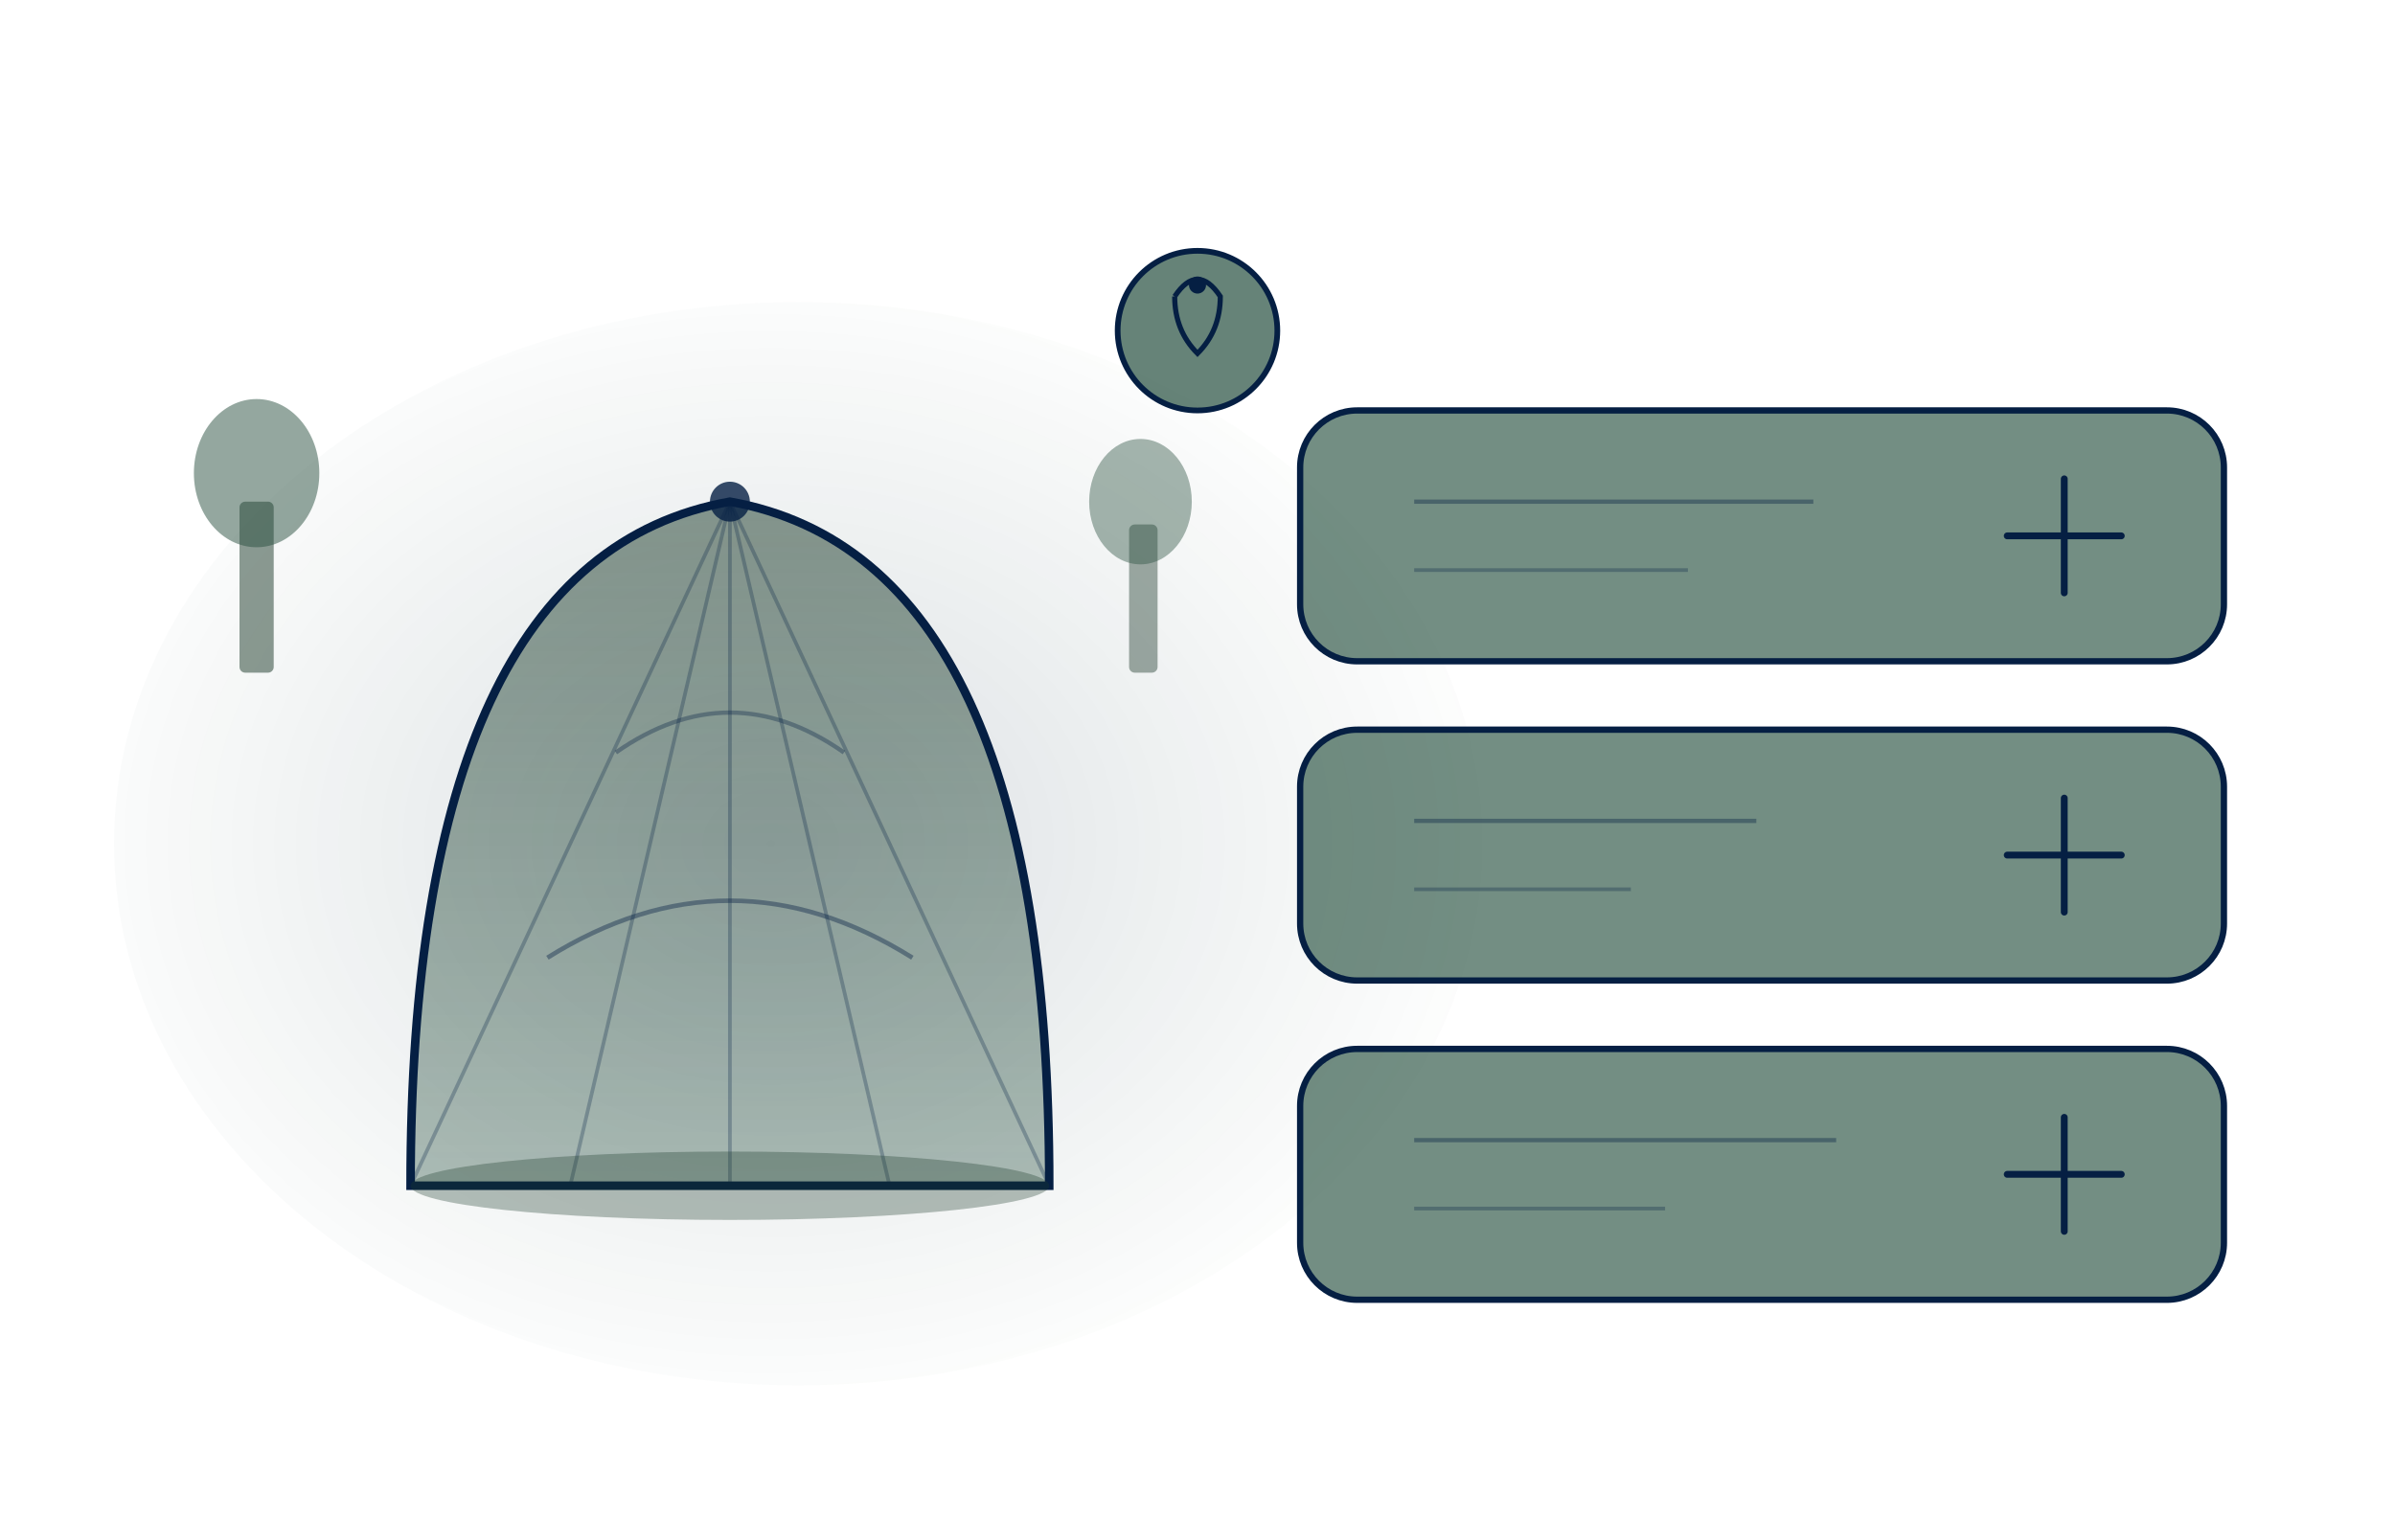
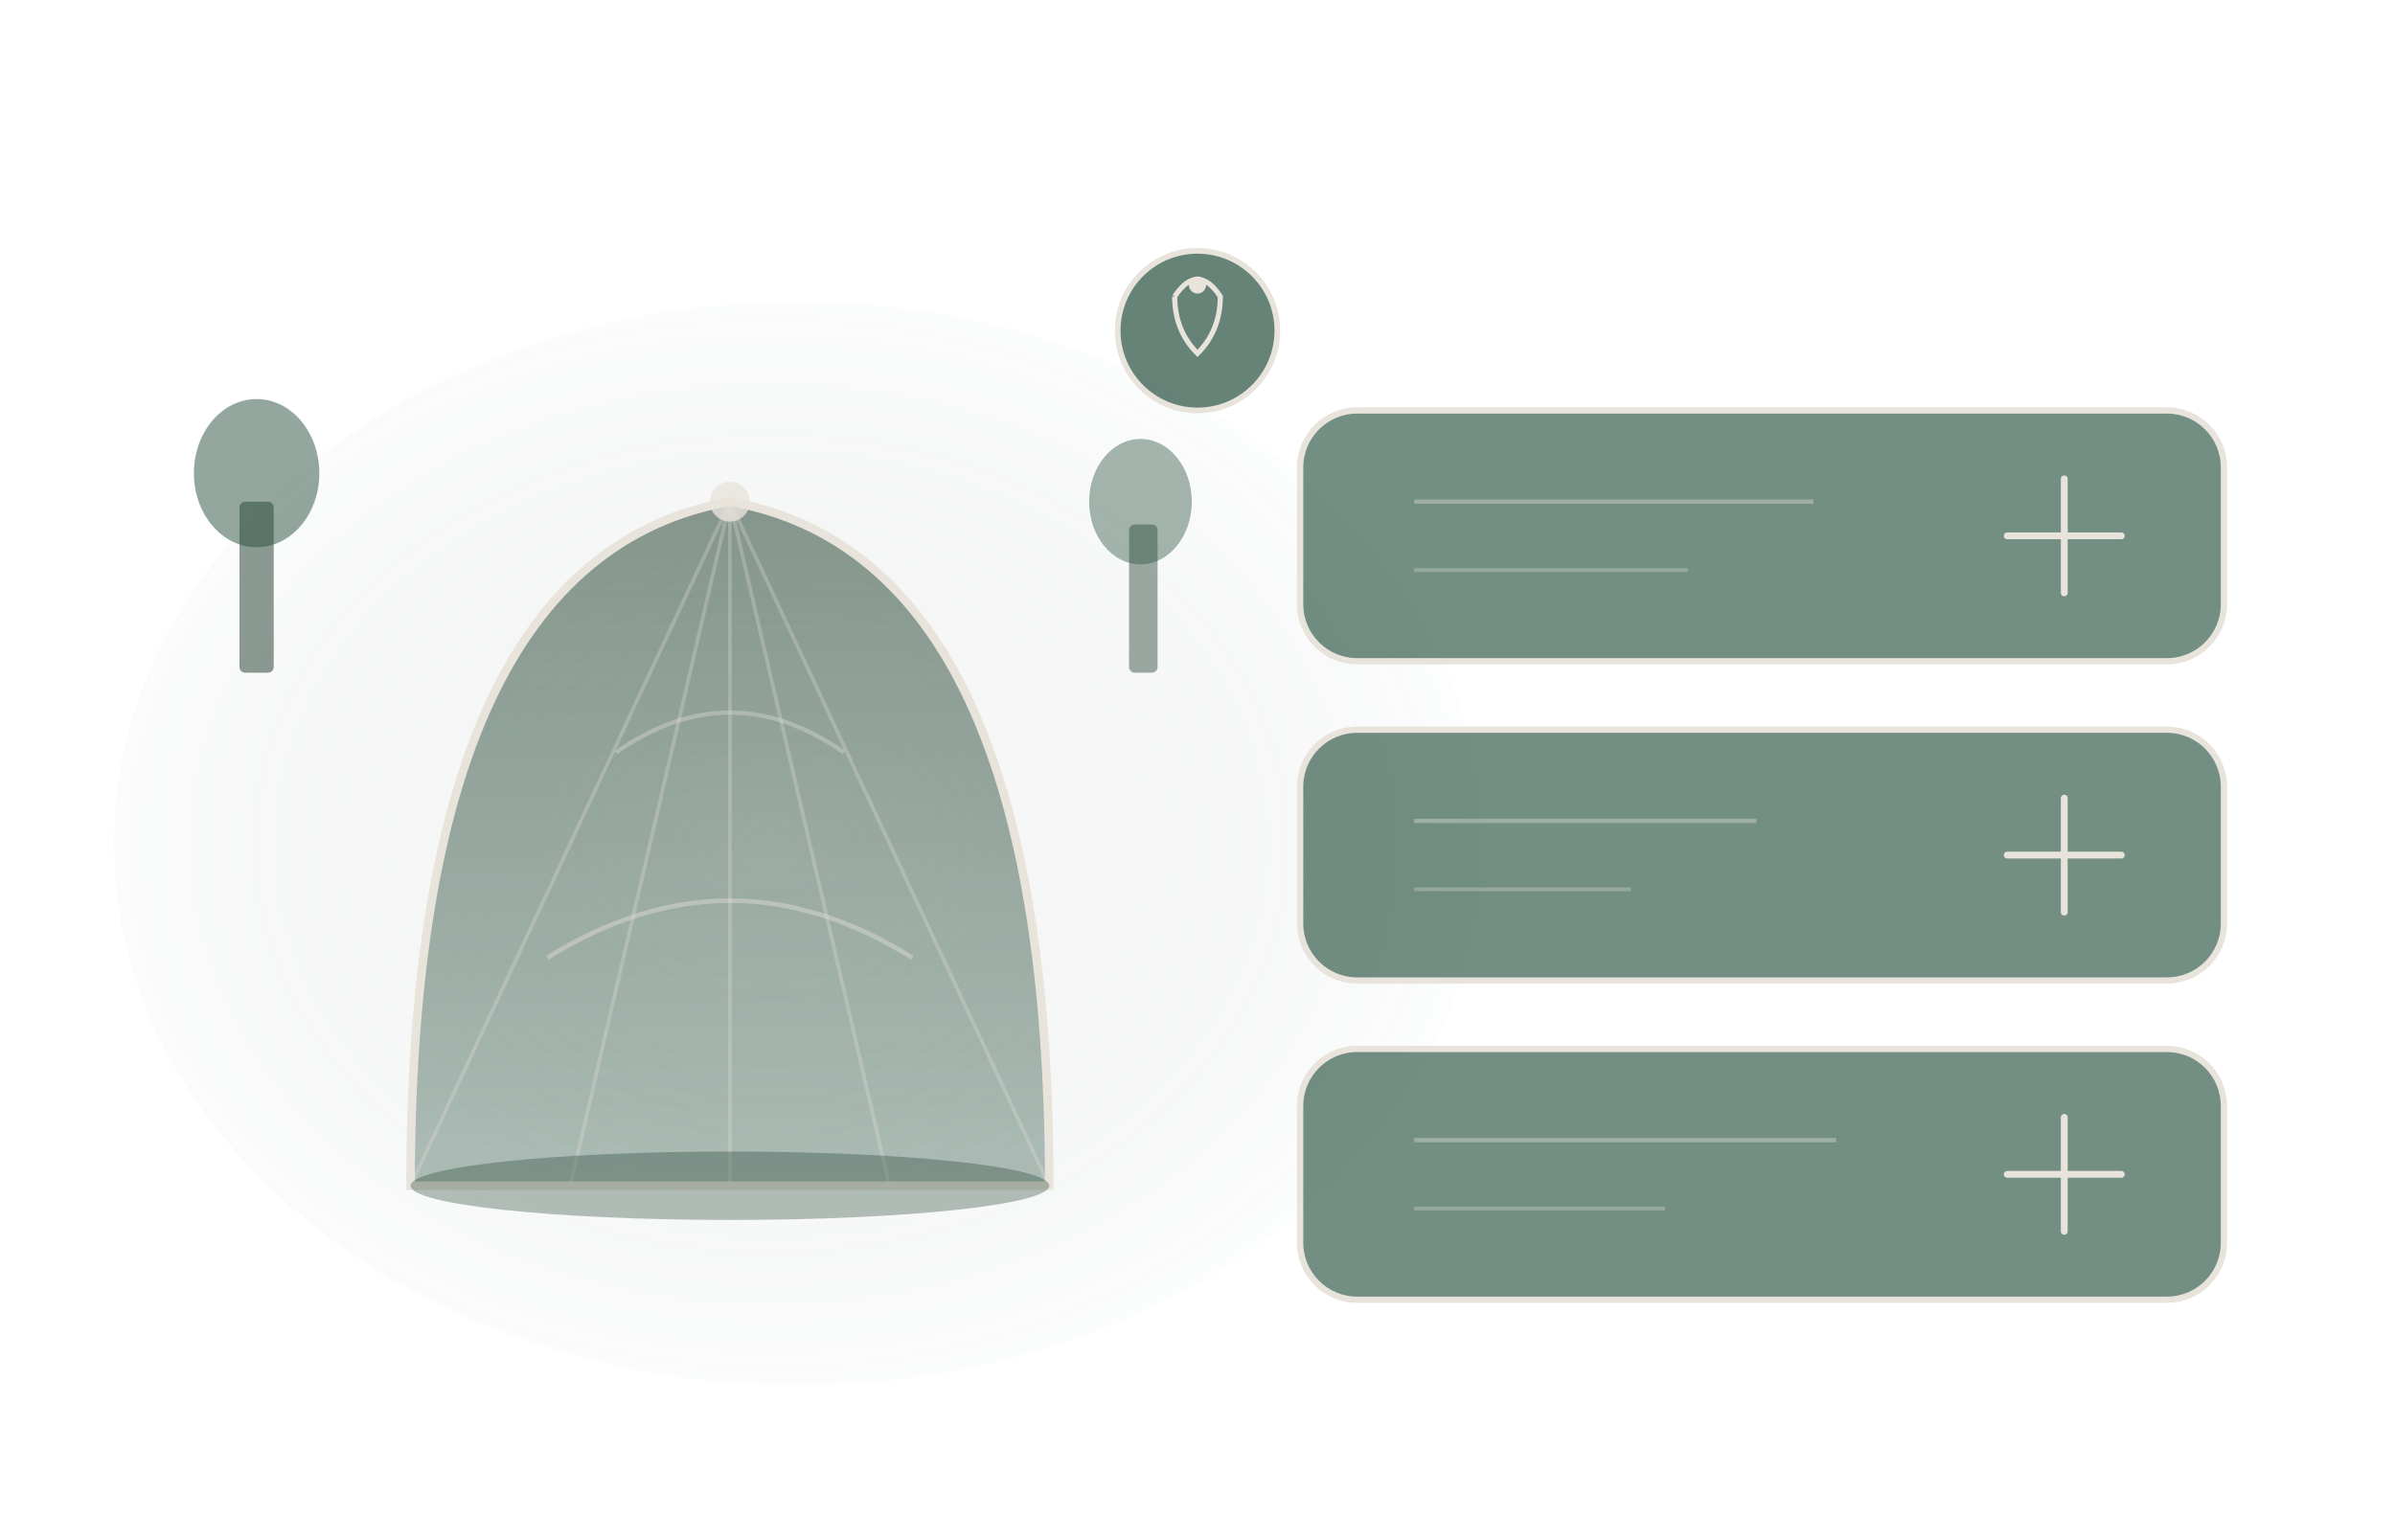
<svg xmlns="http://www.w3.org/2000/svg" width="420" height="270" viewBox="0 0 420 270" fill="none" role="img" aria-hidden="true">
  <defs>
    <radialGradient id="glow" cx="48%" cy="50%" r="56%">
-       <stop offset="0%" stop-color="#051f43" stop-opacity="0.14" />
+       <stop offset="0%" stop-color="#e8e4dc" stop-opacity="0.14" />
      <stop offset="100%" stop-color="#00311e" stop-opacity="0" />
    </radialGradient>
    <linearGradient id="domeFill" x1="128" y1="82" x2="128" y2="210" gradientUnits="userSpaceOnUse">
      <stop offset="0%" stop-color="#1a3828" stop-opacity="0.52" />
      <stop offset="100%" stop-color="#00311e" stop-opacity="0.3" />
    </linearGradient>
  </defs>
  <ellipse cx="140" cy="148" rx="120" ry="95" fill="url(#glow)" />
  <rect x="42" y="88" width="6" height="30" rx="1" fill="#1a3828" opacity="0.5" />
  <ellipse cx="45" cy="83" rx="11" ry="13" fill="#2a5040" opacity="0.5" />
  <rect x="198" y="92" width="5" height="26" rx="1" fill="#1a3828" opacity="0.42" />
  <ellipse cx="200" cy="88" rx="9" ry="11" fill="#2a5040" opacity="0.42" />
-   <path d="M72 208 Q72 98 128 88 Q184 98 184 208Z" fill="url(#domeFill)" stroke="#051f43" stroke-width="1.5" />
-   <path d="M96 168 Q128 148 160 168" stroke="#051f43" stroke-width="0.8" opacity="0.4" />
-   <path d="M108 132 Q128 118 148 132" stroke="#051f43" stroke-width="0.75" opacity="0.34" />
-   <line x1="128" y1="88" x2="72" y2="208" stroke="#051f43" stroke-width="0.65" opacity="0.28" />
-   <line x1="128" y1="88" x2="100" y2="208" stroke="#051f43" stroke-width="0.65" opacity="0.28" />
-   <line x1="128" y1="88" x2="128" y2="208" stroke="#051f43" stroke-width="0.65" opacity="0.28" />
-   <line x1="128" y1="88" x2="156" y2="208" stroke="#051f43" stroke-width="0.65" opacity="0.28" />
-   <line x1="128" y1="88" x2="184" y2="208" stroke="#051f43" stroke-width="0.65" opacity="0.28" />
-   <circle cx="128" cy="88" r="3.5" fill="#051f43" opacity="0.8" />
+   <path d="M72 208 Q72 98 128 88 Q184 98 184 208Z" fill="url(#domeFill)" stroke="#e8e4dc" stroke-width="1.5" />
+   <path d="M96 168 Q128 148 160 168" stroke="#e8e4dc" stroke-width="0.8" opacity="0.4" />
+   <path d="M108 132 Q128 118 148 132" stroke="#e8e4dc" stroke-width="0.75" opacity="0.34" />
+   <line x1="128" y1="88" x2="72" y2="208" stroke="#e8e4dc" stroke-width="0.65" opacity="0.28" />
+   <line x1="128" y1="88" x2="100" y2="208" stroke="#e8e4dc" stroke-width="0.65" opacity="0.28" />
+   <line x1="128" y1="88" x2="128" y2="208" stroke="#e8e4dc" stroke-width="0.65" opacity="0.28" />
+   <line x1="128" y1="88" x2="156" y2="208" stroke="#e8e4dc" stroke-width="0.65" opacity="0.28" />
+   <line x1="128" y1="88" x2="184" y2="208" stroke="#e8e4dc" stroke-width="0.65" opacity="0.28" />
+   <circle cx="128" cy="88" r="3.5" fill="#e8e4dc" opacity="0.8" />
  <ellipse cx="128" cy="208" rx="56" ry="6" fill="#1a3828" opacity="0.32" />
-   <rect x="228" y="72" width="162" height="44" rx="10" fill="rgba(0,49,30,0.55)" stroke="#051f43" stroke-width="1.1" />
-   <line x1="248" y1="88" x2="318" y2="88" stroke="#051f43" stroke-width="0.75" opacity="0.38" />
-   <line x1="248" y1="100" x2="296" y2="100" stroke="#051f43" stroke-width="0.65" opacity="0.3" />
-   <line x1="362" y1="84" x2="362" y2="104" stroke="#051f43" stroke-width="1.2" stroke-linecap="round" />
-   <line x1="352" y1="94" x2="372" y2="94" stroke="#051f43" stroke-width="1.2" stroke-linecap="round" />
-   <rect x="228" y="128" width="162" height="44" rx="10" fill="rgba(0,49,30,0.55)" stroke="#051f43" stroke-width="1.1" />
-   <line x1="248" y1="144" x2="308" y2="144" stroke="#051f43" stroke-width="0.75" opacity="0.38" />
-   <line x1="248" y1="156" x2="286" y2="156" stroke="#051f43" stroke-width="0.65" opacity="0.3" />
-   <line x1="362" y1="140" x2="362" y2="160" stroke="#051f43" stroke-width="1.2" stroke-linecap="round" />
-   <line x1="352" y1="150" x2="372" y2="150" stroke="#051f43" stroke-width="1.2" stroke-linecap="round" />
-   <rect x="228" y="184" width="162" height="44" rx="10" fill="rgba(0,49,30,0.55)" stroke="#051f43" stroke-width="1.1" />
-   <line x1="248" y1="200" x2="322" y2="200" stroke="#051f43" stroke-width="0.75" opacity="0.38" />
-   <line x1="248" y1="212" x2="292" y2="212" stroke="#051f43" stroke-width="0.65" opacity="0.3" />
-   <line x1="362" y1="196" x2="362" y2="216" stroke="#051f43" stroke-width="1.2" stroke-linecap="round" />
-   <line x1="352" y1="206" x2="372" y2="206" stroke="#051f43" stroke-width="1.2" stroke-linecap="round" />
-   <circle cx="210" cy="58" r="14" fill="rgba(0,49,30,0.6)" stroke="#051f43" stroke-width="1" />
-   <path d="M206 52 Q210 46 214 52 Q214 58 210 62 Q206 58 206 52" stroke="#051f43" stroke-width="0.9" fill="none" />
-   <circle cx="210" cy="50" r="1.5" fill="#051f43" />
+   <rect x="228" y="72" width="162" height="44" rx="10" fill="rgba(0,49,30,0.55)" stroke="#e8e4dc" stroke-width="1.1" />
+   <line x1="248" y1="88" x2="318" y2="88" stroke="#e8e4dc" stroke-width="0.75" opacity="0.38" />
+   <line x1="248" y1="100" x2="296" y2="100" stroke="#e8e4dc" stroke-width="0.65" opacity="0.3" />
+   <line x1="362" y1="84" x2="362" y2="104" stroke="#e8e4dc" stroke-width="1.2" stroke-linecap="round" />
+   <line x1="352" y1="94" x2="372" y2="94" stroke="#e8e4dc" stroke-width="1.2" stroke-linecap="round" />
+   <rect x="228" y="128" width="162" height="44" rx="10" fill="rgba(0,49,30,0.55)" stroke="#e8e4dc" stroke-width="1.1" />
+   <line x1="248" y1="144" x2="308" y2="144" stroke="#e8e4dc" stroke-width="0.75" opacity="0.38" />
+   <line x1="248" y1="156" x2="286" y2="156" stroke="#e8e4dc" stroke-width="0.65" opacity="0.3" />
+   <line x1="362" y1="140" x2="362" y2="160" stroke="#e8e4dc" stroke-width="1.2" stroke-linecap="round" />
+   <line x1="352" y1="150" x2="372" y2="150" stroke="#e8e4dc" stroke-width="1.2" stroke-linecap="round" />
+   <rect x="228" y="184" width="162" height="44" rx="10" fill="rgba(0,49,30,0.55)" stroke="#e8e4dc" stroke-width="1.1" />
+   <line x1="248" y1="200" x2="322" y2="200" stroke="#e8e4dc" stroke-width="0.75" opacity="0.38" />
+   <line x1="248" y1="212" x2="292" y2="212" stroke="#e8e4dc" stroke-width="0.65" opacity="0.3" />
+   <line x1="362" y1="196" x2="362" y2="216" stroke="#e8e4dc" stroke-width="1.2" stroke-linecap="round" />
+   <line x1="352" y1="206" x2="372" y2="206" stroke="#e8e4dc" stroke-width="1.2" stroke-linecap="round" />
+   <circle cx="210" cy="58" r="14" fill="rgba(0,49,30,0.6)" stroke="#e8e4dc" stroke-width="1" />
+   <path d="M206 52 Q210 46 214 52 Q214 58 210 62 Q206 58 206 52" stroke="#e8e4dc" stroke-width="0.9" fill="none" />
+   <circle cx="210" cy="50" r="1.5" fill="#e8e4dc" />
</svg>
